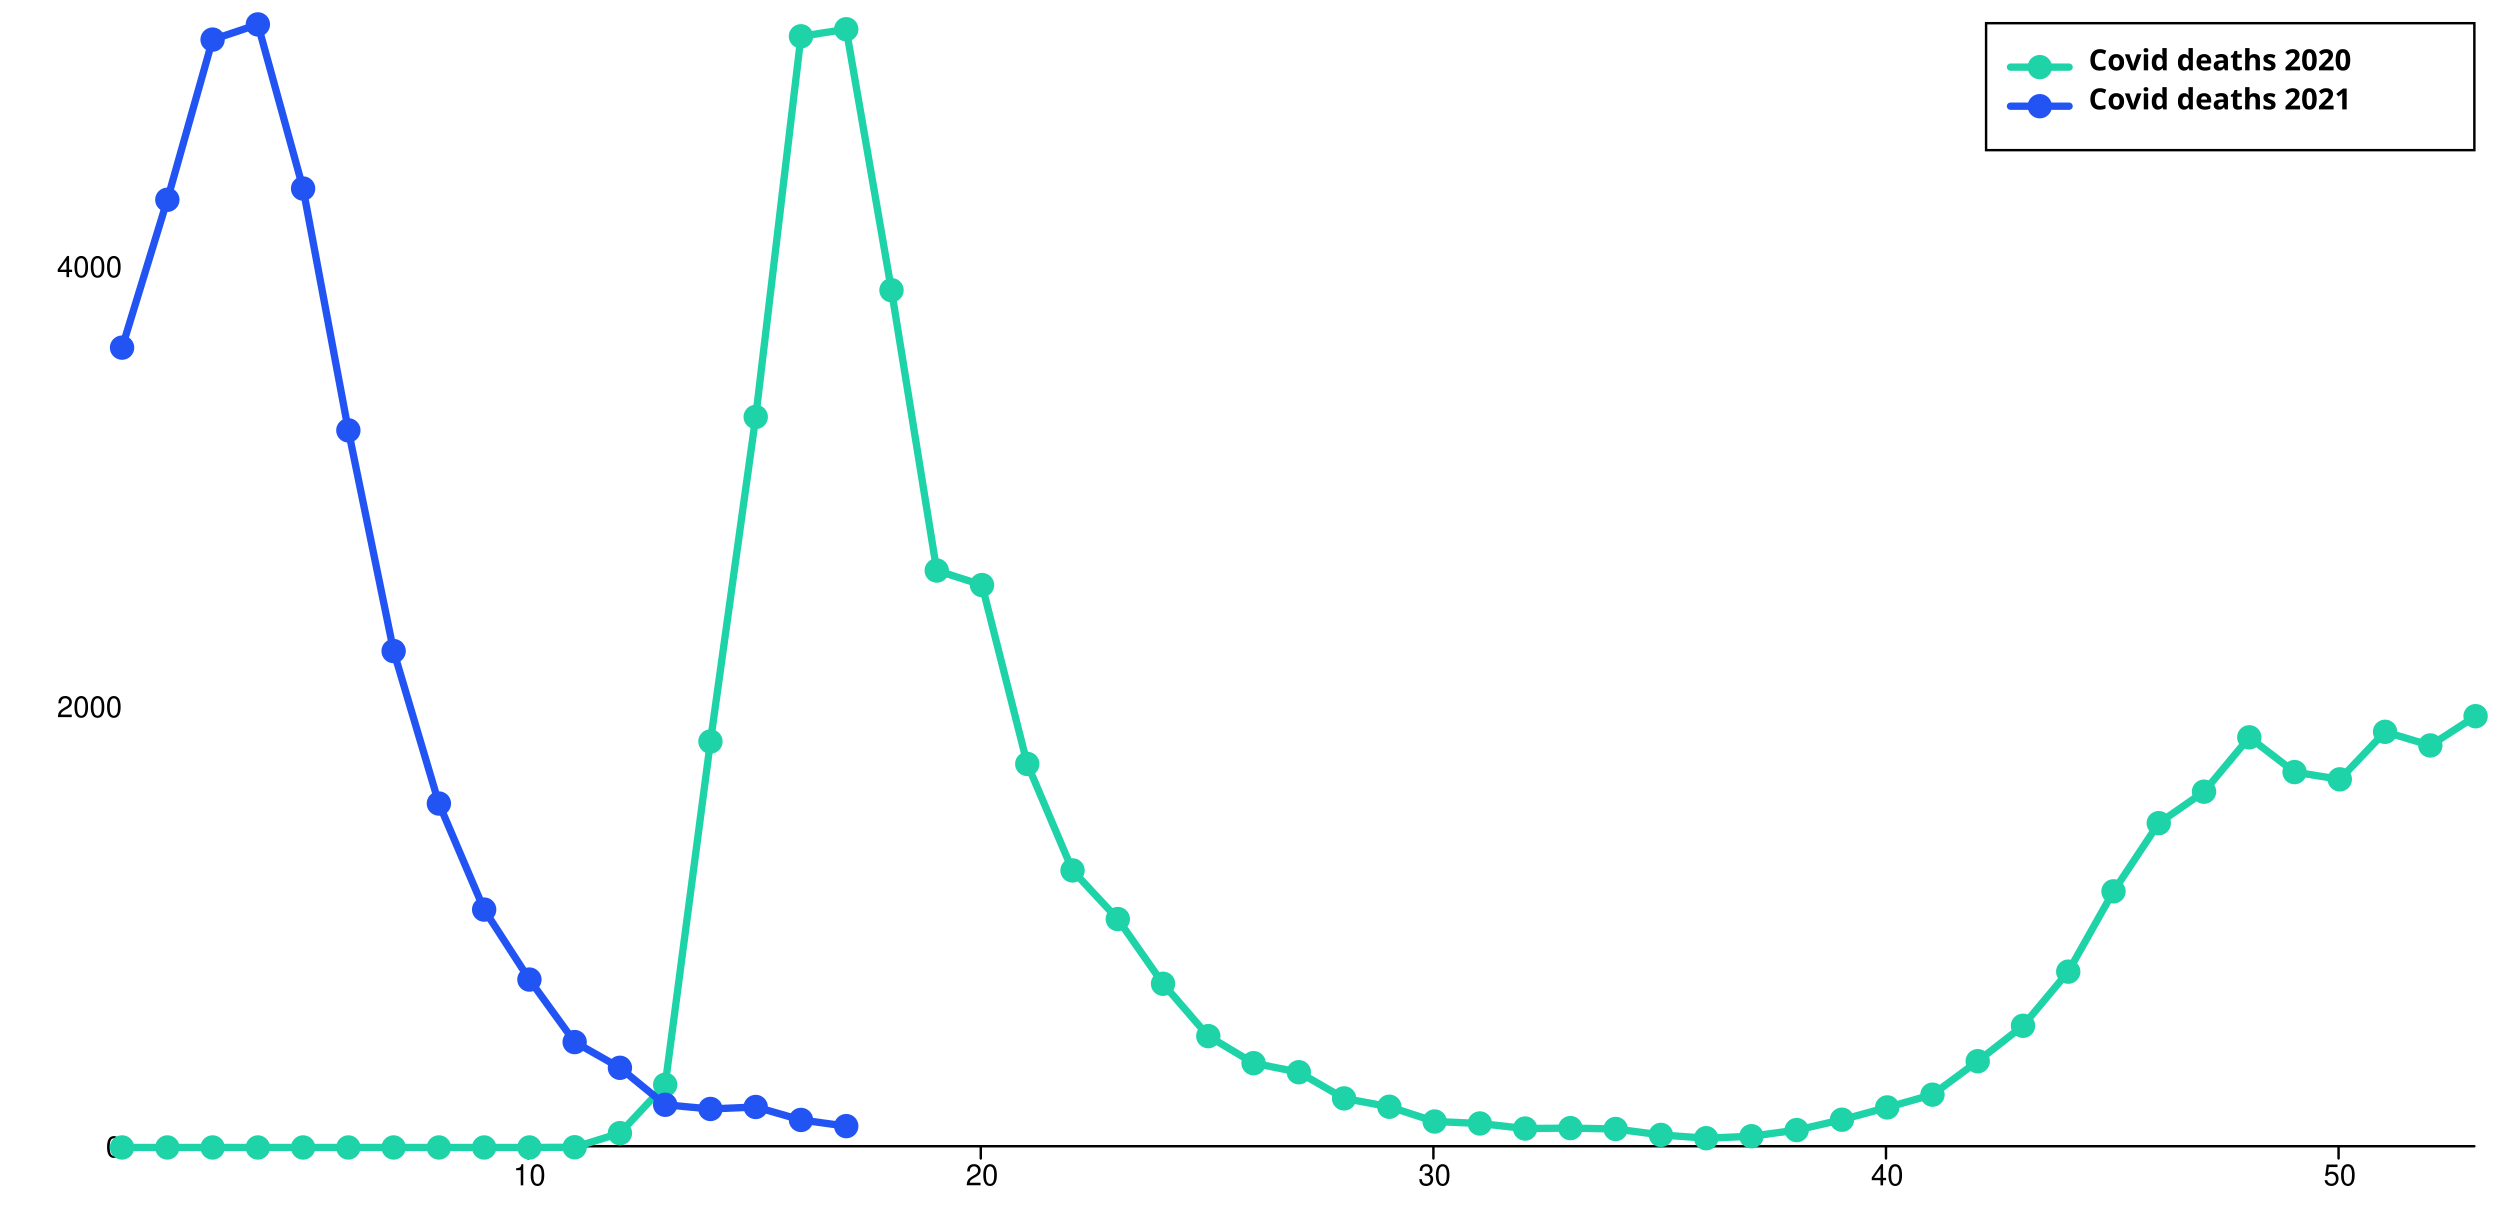
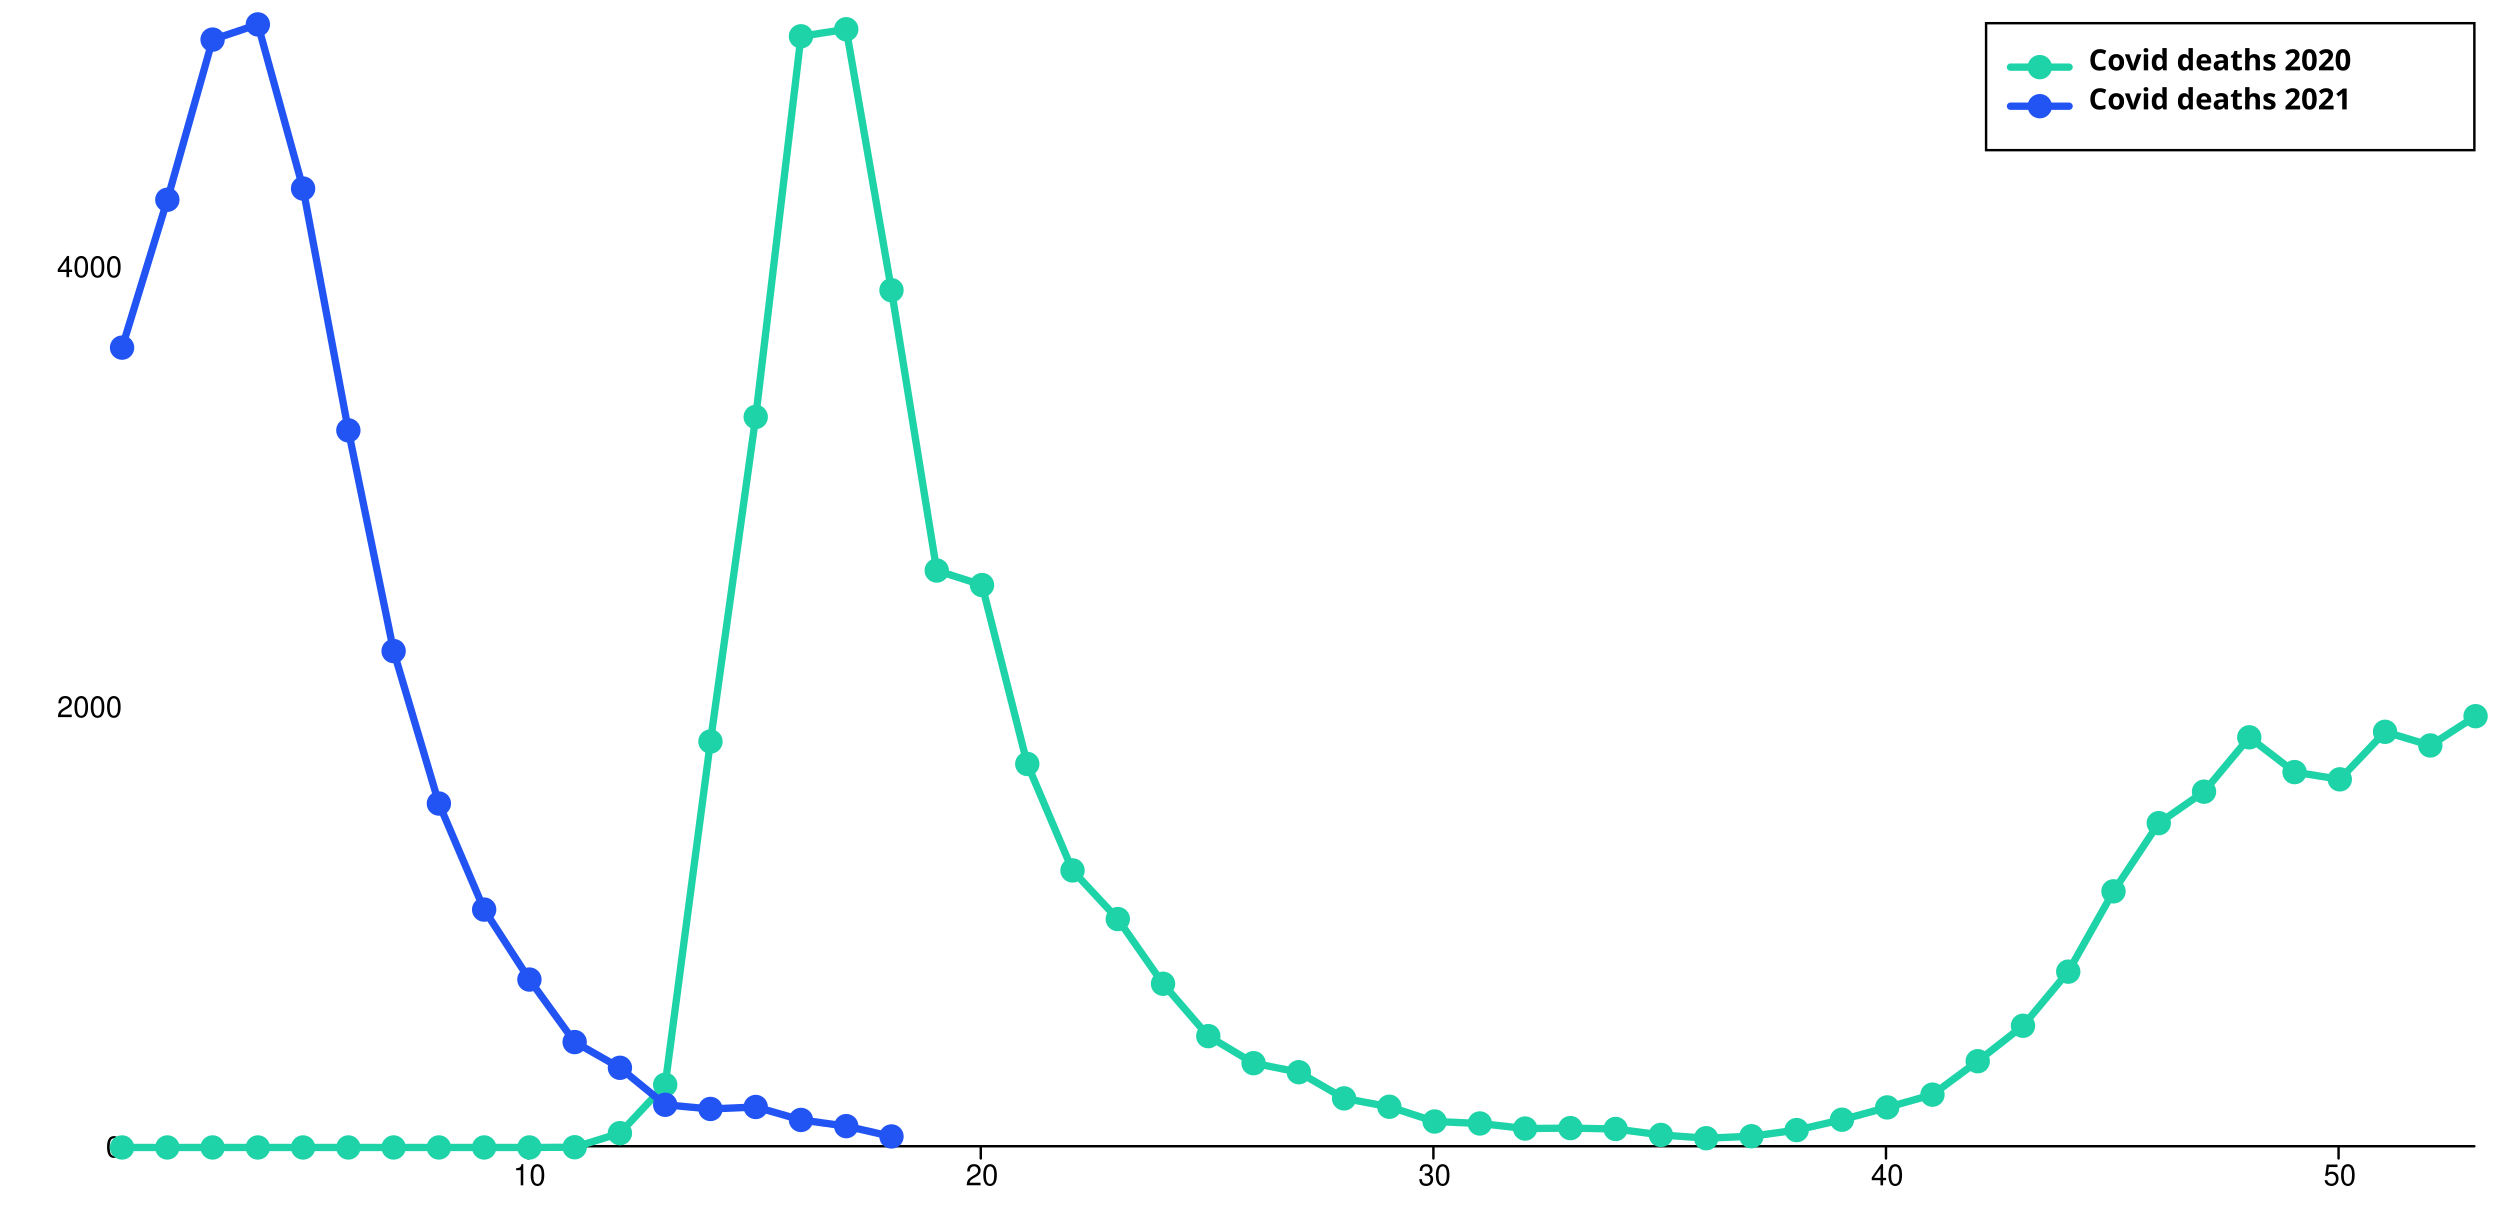
<svg xmlns="http://www.w3.org/2000/svg" width="1024" height="500" viewBox="0 0 1024 500" style="overflow:display" preserveAspectRatio="xMinYMin meet" overflow="visible">
  <defs>
    <style>
	.data-series path.line { fill-opacity: 0; stroke: black; }
	.data-series:hover path.line, .data-series.on path.line { cursor:pointer; }
	.data-series path.line.dotted { stroke-dasharray: 12 20 }
	#covid-deaths-2020-over80:hover path.line, #covid-deaths-2020-over80.on path.line { stroke-width: 5; }
	.data-series-0:hover circle, .data-series-0.on circle { display: inline; cursor:pointer; }
	#covid-deaths-2021-over80:hover path.line, #covid-deaths-2021-over80.on path.line { stroke-width: 5; }
	.data-series-1:hover circle, .data-series-1.on circle { display: inline; cursor:pointer; }
	.key rect { fill:transparent;stroke-width:1;stroke:black; }
	.key text { text-anchor:start;dominant-baseline:hanging;font-weight:bold;fill:black;stroke-width:0;font-family:sans-serif; }
	.graph-grid { font-family: "Helvetica Neue",Helvetica,Arial,"Lucida Grande",sans-serif; }
	.graph-grid line { stroke: black; stroke-width: 1; stroke-linecap: round; }
	.graph-grid.graph-grid-x text { text-anchor: middle; dominant-baseline: hanging; transform: translateY(10px); }
	.graph-grid.graph-grid-y text { text-anchor: end; dominant-baseline: middle; transform: translateX(-10px); }
	</style>
  </defs>
  <g class="graph-grid graph-grid-y">
    <line x1="49.50" y1="469.50" x2="1013.50" y2="469.50" data-left="50" />
    <text x="60" y="470" text-anchor="end">0</text>
    <text x="60" y="289.749" text-anchor="end">2000</text>
    <text x="60" y="109.498" text-anchor="end">4000</text>
    <text style="text-anchor:middle;dominant-baseline:hanging;font-weight:bold;transform: translateY(240px) rotate(-90deg);" />
  </g>
  <g class="graph-grid graph-grid-x">
    <line class="tick" x1="216.35" y1="469.50" x2="216.35" y2="474.50" />
    <text x="216.846" y="470" text-anchor="middle">10</text>
    <line class="tick" x1="401.73" y1="469.50" x2="401.73" y2="474.50" />
    <text x="402.231" y="470" text-anchor="middle">20</text>
    <line class="tick" x1="587.12" y1="469.50" x2="587.12" y2="474.50" />
    <text x="587.615" y="470" text-anchor="middle">30</text>
    <line class="tick" x1="772.50" y1="469.50" x2="772.50" y2="474.50" />
    <text x="773" y="470" text-anchor="middle">40</text>
    <line class="tick" x1="957.88" y1="469.50" x2="957.88" y2="474.50" />
    <text x="958.385" y="470" text-anchor="middle">50</text>
    <text style="text-anchor:middle;dominant-baseline:hanging;font-weight:bold;transform: translateY(240px) rotate(-90deg);" />
  </g>
  <g id="covid-deaths-2020-over80" class="data-series data-series-0">
    <path d="M 50.00,470.00L 68.54,470.00L 87.08,470.00L 105.62,470.00L 124.15,470.00L 142.69,470.00L 161.23,470.00L 179.77,470.00L 198.31,470.00L 216.85,470.00L 235.38,469.91L 253.92,464.14L 272.46,444.31L 291.00,303.72L 309.54,170.78L 328.08,14.87L 346.62,11.98L 365.15,118.87L 383.69,233.69L 402.23,239.64L 420.77,312.91L 439.31,356.53L 457.85,376.45L 476.38,402.95L 494.92,424.40L 513.46,435.48L 532.00,439.18L 550.54,449.90L 569.08,453.33L 587.62,459.37L 606.15,460.18L 624.69,462.25L 643.23,462.07L 661.77,462.43L 680.31,464.86L 698.85,466.21L 717.38,465.40L 735.92,462.88L 754.46,458.64L 773.00,453.60L 791.54,448.37L 810.08,434.67L 828.62,420.16L 847.15,397.99L 865.69,365.09L 884.23,337.16L 902.77,324.27L 921.31,302.01L 939.85,316.25L 958.38,319.22L 976.92,299.75L 995.46,305.34L 1014.00,293.35" class="line" style="stroke:#1DD3A7" stroke-width="3" stroke-linecap="round" />
    <circle cx="50.00" cy="470.00" data-y="0.00" data-x="1" r="5" fill="#1DD3A7" />
    <circle cx="68.54" cy="470.00" data-y="0.00" data-x="2" r="5" fill="#1DD3A7" />
    <circle cx="87.08" cy="470.00" data-y="0.00" data-x="3" r="5" fill="#1DD3A7" />
    <circle cx="105.62" cy="470.00" data-y="0.00" data-x="4" r="5" fill="#1DD3A7" />
    <circle cx="124.15" cy="470.00" data-y="0.00" data-x="5" r="5" fill="#1DD3A7" />
    <circle cx="142.69" cy="470.00" data-y="0.00" data-x="6" r="5" fill="#1DD3A7" />
    <circle cx="161.23" cy="470.00" data-y="0.00" data-x="7" r="5" fill="#1DD3A7" />
    <circle cx="179.77" cy="470.00" data-y="0.00" data-x="8" r="5" fill="#1DD3A7" />
    <circle cx="198.31" cy="470.00" data-y="0.00" data-x="9" r="5" fill="#1DD3A7" />
    <circle cx="216.85" cy="470.00" data-y="0.00" data-x="10" r="5" fill="#1DD3A7" />
    <circle cx="235.38" cy="469.91" data-y="1.00" data-x="11" r="5" fill="#1DD3A7" />
    <circle cx="253.92" cy="464.14" data-y="65.00" data-x="12" r="5" fill="#1DD3A7" />
    <circle cx="272.46" cy="444.31" data-y="285.00" data-x="13" r="5" fill="#1DD3A7" />
    <circle cx="291.00" cy="303.72" data-y="1845.00" data-x="14" r="5" fill="#1DD3A7" />
    <circle cx="309.54" cy="170.78" data-y="3320.00" data-x="15" r="5" fill="#1DD3A7" />
    <circle cx="328.08" cy="14.87" data-y="5050.00" data-x="16" r="5" fill="#1DD3A7" />
    <circle cx="346.62" cy="11.98" data-y="5082.00" data-x="17" r="5" fill="#1DD3A7" />
    <circle cx="365.15" cy="118.87" data-y="3896.00" data-x="18" r="5" fill="#1DD3A7" />
    <circle cx="383.69" cy="233.69" data-y="2622.00" data-x="19" r="5" fill="#1DD3A7" />
    <circle cx="402.23" cy="239.64" data-y="2556.00" data-x="20" r="5" fill="#1DD3A7" />
    <circle cx="420.77" cy="312.91" data-y="1743.00" data-x="21" r="5" fill="#1DD3A7" />
    <circle cx="439.31" cy="356.53" data-y="1259.00" data-x="22" r="5" fill="#1DD3A7" />
    <circle cx="457.85" cy="376.45" data-y="1038.00" data-x="23" r="5" fill="#1DD3A7" />
    <circle cx="476.38" cy="402.95" data-y="744.00" data-x="24" r="5" fill="#1DD3A7" />
    <circle cx="494.92" cy="424.40" data-y="506.00" data-x="25" r="5" fill="#1DD3A7" />
    <circle cx="513.46" cy="435.48" data-y="383.00" data-x="26" r="5" fill="#1DD3A7" />
    <circle cx="532.00" cy="439.18" data-y="342.00" data-x="27" r="5" fill="#1DD3A7" />
    <circle cx="550.54" cy="449.90" data-y="223.00" data-x="28" r="5" fill="#1DD3A7" />
    <circle cx="569.08" cy="453.33" data-y="185.00" data-x="29" r="5" fill="#1DD3A7" />
    <circle cx="587.62" cy="459.37" data-y="118.00" data-x="30" r="5" fill="#1DD3A7" />
    <circle cx="606.15" cy="460.18" data-y="109.00" data-x="31" r="5" fill="#1DD3A7" />
    <circle cx="624.69" cy="462.25" data-y="86.00" data-x="32" r="5" fill="#1DD3A7" />
    <circle cx="643.23" cy="462.07" data-y="88.00" data-x="33" r="5" fill="#1DD3A7" />
    <circle cx="661.77" cy="462.43" data-y="84.00" data-x="34" r="5" fill="#1DD3A7" />
    <circle cx="680.31" cy="464.86" data-y="57.00" data-x="35" r="5" fill="#1DD3A7" />
    <circle cx="698.85" cy="466.21" data-y="42.00" data-x="36" r="5" fill="#1DD3A7" />
    <circle cx="717.38" cy="465.40" data-y="51.00" data-x="37" r="5" fill="#1DD3A7" />
    <circle cx="735.92" cy="462.88" data-y="79.00" data-x="38" r="5" fill="#1DD3A7" />
    <circle cx="754.46" cy="458.64" data-y="126.00" data-x="39" r="5" fill="#1DD3A7" />
    <circle cx="773.00" cy="453.60" data-y="182.00" data-x="40" r="5" fill="#1DD3A7" />
    <circle cx="791.54" cy="448.37" data-y="240.00" data-x="41" r="5" fill="#1DD3A7" />
    <circle cx="810.08" cy="434.67" data-y="392.00" data-x="42" r="5" fill="#1DD3A7" />
    <circle cx="828.62" cy="420.16" data-y="553.00" data-x="43" r="5" fill="#1DD3A7" />
    <circle cx="847.15" cy="397.99" data-y="799.00" data-x="44" r="5" fill="#1DD3A7" />
    <circle cx="865.69" cy="365.09" data-y="1164.00" data-x="45" r="5" fill="#1DD3A7" />
    <circle cx="884.23" cy="337.16" data-y="1474.00" data-x="46" r="5" fill="#1DD3A7" />
    <circle cx="902.77" cy="324.27" data-y="1617.00" data-x="47" r="5" fill="#1DD3A7" />
    <circle cx="921.31" cy="302.01" data-y="1864.00" data-x="48" r="5" fill="#1DD3A7" />
    <circle cx="939.85" cy="316.25" data-y="1706.00" data-x="49" r="5" fill="#1DD3A7" />
    <circle cx="958.38" cy="319.22" data-y="1673.00" data-x="50" r="5" fill="#1DD3A7" />
    <circle cx="976.92" cy="299.75" data-y="1889.00" data-x="51" r="5" fill="#1DD3A7" />
    <circle cx="995.46" cy="305.34" data-y="1827.00" data-x="52" r="5" fill="#1DD3A7" />
    <circle cx="1014.00" cy="293.35" data-y="1960.00" data-x="53" r="5" fill="#1DD3A7" />
  </g>
  <g id="covid-deaths-2021-over80" class="data-series data-series-1">
-     <path d="M 50.00,142.39L 68.54,81.83L 87.08,16.22L 105.62,10.00L 124.15,77.23L 142.69,176.28L 161.23,266.68L 179.77,329.13L 198.31,372.57L 216.85,401.23L 235.38,426.83L 253.92,437.37L 272.46,452.52L 291.00,454.23L 309.54,453.42L 328.08,458.73L 346.62,461.26" class="line" style="stroke:#2254F4" stroke-width="3" stroke-linecap="round" />
+     <path d="M 50.00,142.39L 68.54,81.83L 87.08,16.22L 105.62,10.00L 124.15,77.23L 142.69,176.28L 161.23,266.68L 179.77,329.13L 198.31,372.57L 216.85,401.23L 235.38,426.83L 253.92,437.37L 272.46,452.52L 291.00,454.23L 309.54,453.42L 328.08,458.73L 346.62,461.26L 365.15,465.49" class="line" style="stroke:#2254F4" stroke-width="3" stroke-linecap="round" />
    <circle cx="50.00" cy="142.39" data-y="3635.00" data-x="1" r="5" fill="#2254F4" />
    <circle cx="68.54" cy="81.83" data-y="4307.00" data-x="2" r="5" fill="#2254F4" />
    <circle cx="87.08" cy="16.22" data-y="5035.00" data-x="3" r="5" fill="#2254F4" />
    <circle cx="105.62" cy="10.00" data-y="5104.00" data-x="4" r="5" fill="#2254F4" />
    <circle cx="124.15" cy="77.23" data-y="4358.00" data-x="5" r="5" fill="#2254F4" />
    <circle cx="142.69" cy="176.28" data-y="3259.00" data-x="6" r="5" fill="#2254F4" />
    <circle cx="161.23" cy="266.68" data-y="2256.00" data-x="7" r="5" fill="#2254F4" />
    <circle cx="179.77" cy="329.13" data-y="1563.00" data-x="8" r="5" fill="#2254F4" />
    <circle cx="198.31" cy="372.57" data-y="1081.00" data-x="9" r="5" fill="#2254F4" />
    <circle cx="216.85" cy="401.23" data-y="763.00" data-x="10" r="5" fill="#2254F4" />
    <circle cx="235.38" cy="426.83" data-y="479.00" data-x="11" r="5" fill="#2254F4" />
    <circle cx="253.92" cy="437.37" data-y="362.00" data-x="12" r="5" fill="#2254F4" />
    <circle cx="272.46" cy="452.52" data-y="194.00" data-x="13" r="5" fill="#2254F4" />
    <circle cx="291.00" cy="454.23" data-y="175.00" data-x="14" r="5" fill="#2254F4" />
    <circle cx="309.54" cy="453.42" data-y="184.00" data-x="15" r="5" fill="#2254F4" />
    <circle cx="328.08" cy="458.73" data-y="125.00" data-x="16" r="5" fill="#2254F4" />
    <circle cx="346.62" cy="461.26" data-y="97.00" data-x="17" r="5" fill="#2254F4" />
+     <circle cx="365.15" cy="465.49" data-y="50.00" data-x="18" r="5" fill="#2254F4" />
  </g>
  <g class="key">
    <rect x="813.5" y="9.5" width="200" height="52" />
    <g id="covid-deaths-2020-over80-key">&gt;	<text x="823.5" y="19.5">
        <tspan dx="32" dy="0">Covid deaths 2020</tspan>
      </text>
      <path d="M823.50,27.50 l 24 0" class="line" style="stroke:#1DD3A7" stroke-width="3" stroke-linecap="round" />
      <circle cx="835.50" cy="27.50" r="5" fill="#1DD3A7" />
    </g>
    <g id="covid-deaths-2021-over80-key">&gt;	<text x="823.5" y="35.5">
        <tspan dx="32" dy="0">Covid deaths 2021</tspan>
      </text>
      <path d="M823.50,43.50 l 24 0" class="line" style="stroke:#2254F4" stroke-width="3" stroke-linecap="round" />
      <circle cx="835.50" cy="43.50" r="5" fill="#2254F4" />
    </g>
  </g>
</svg>
